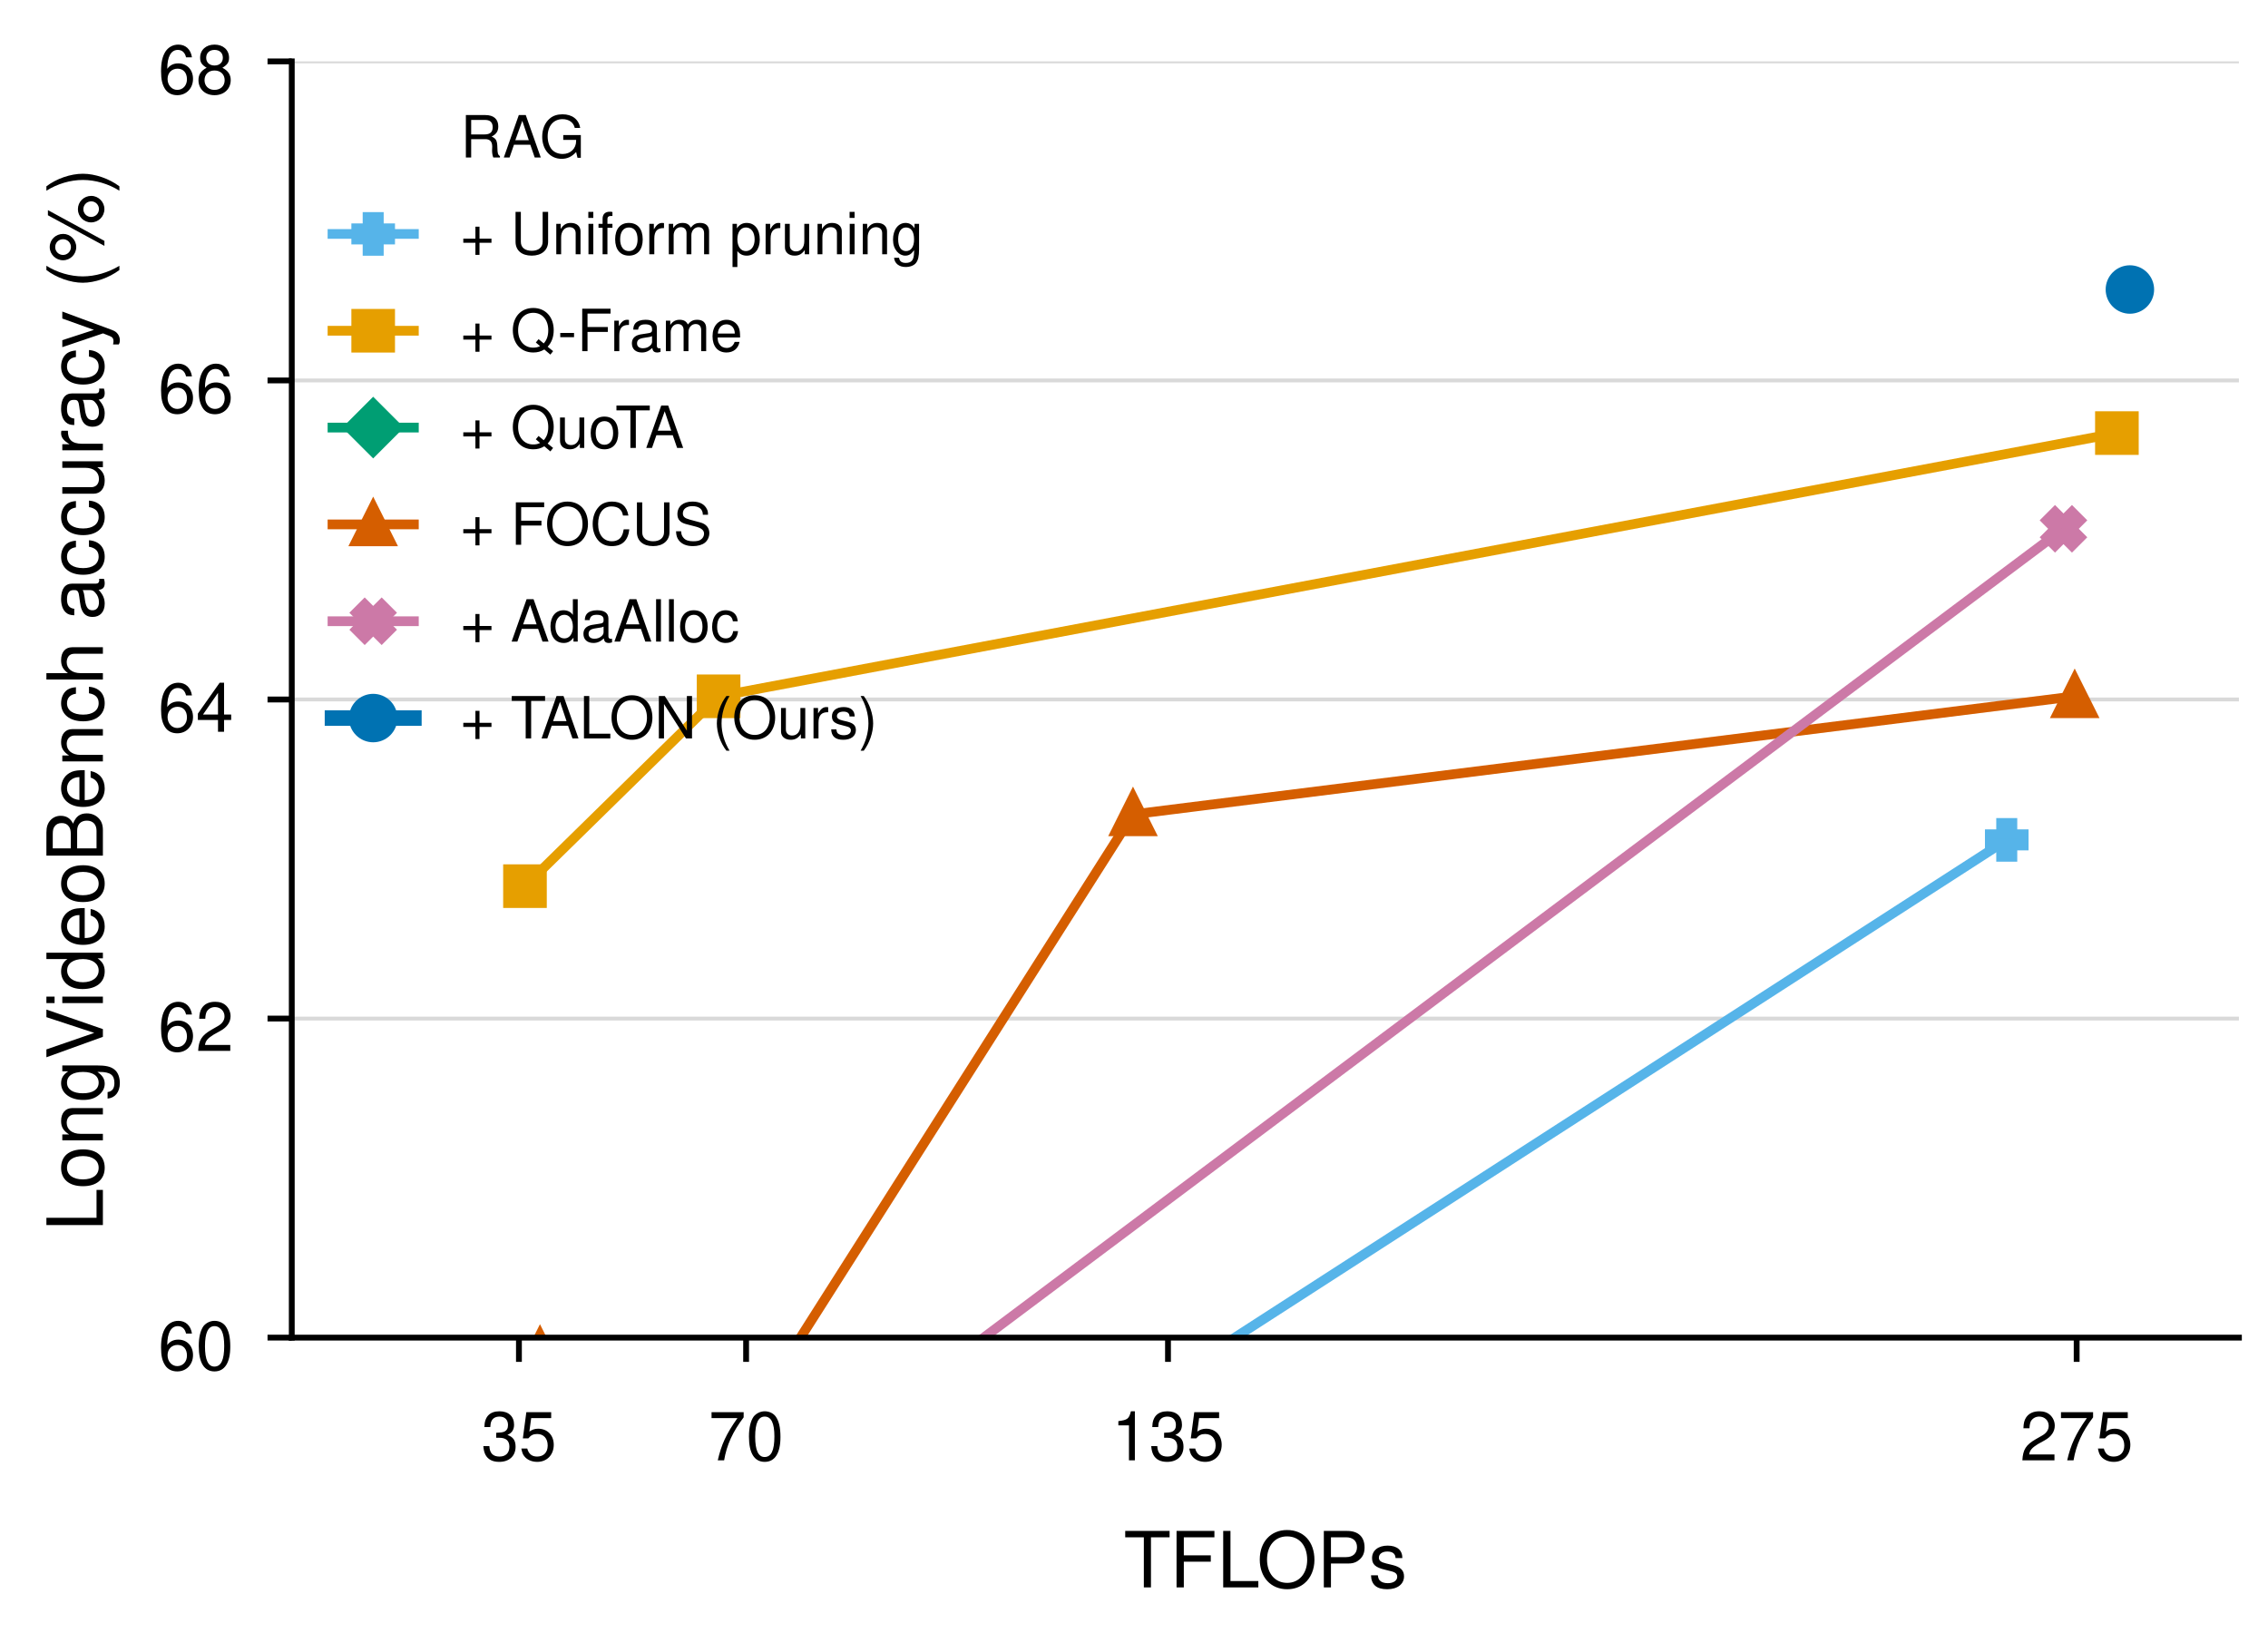
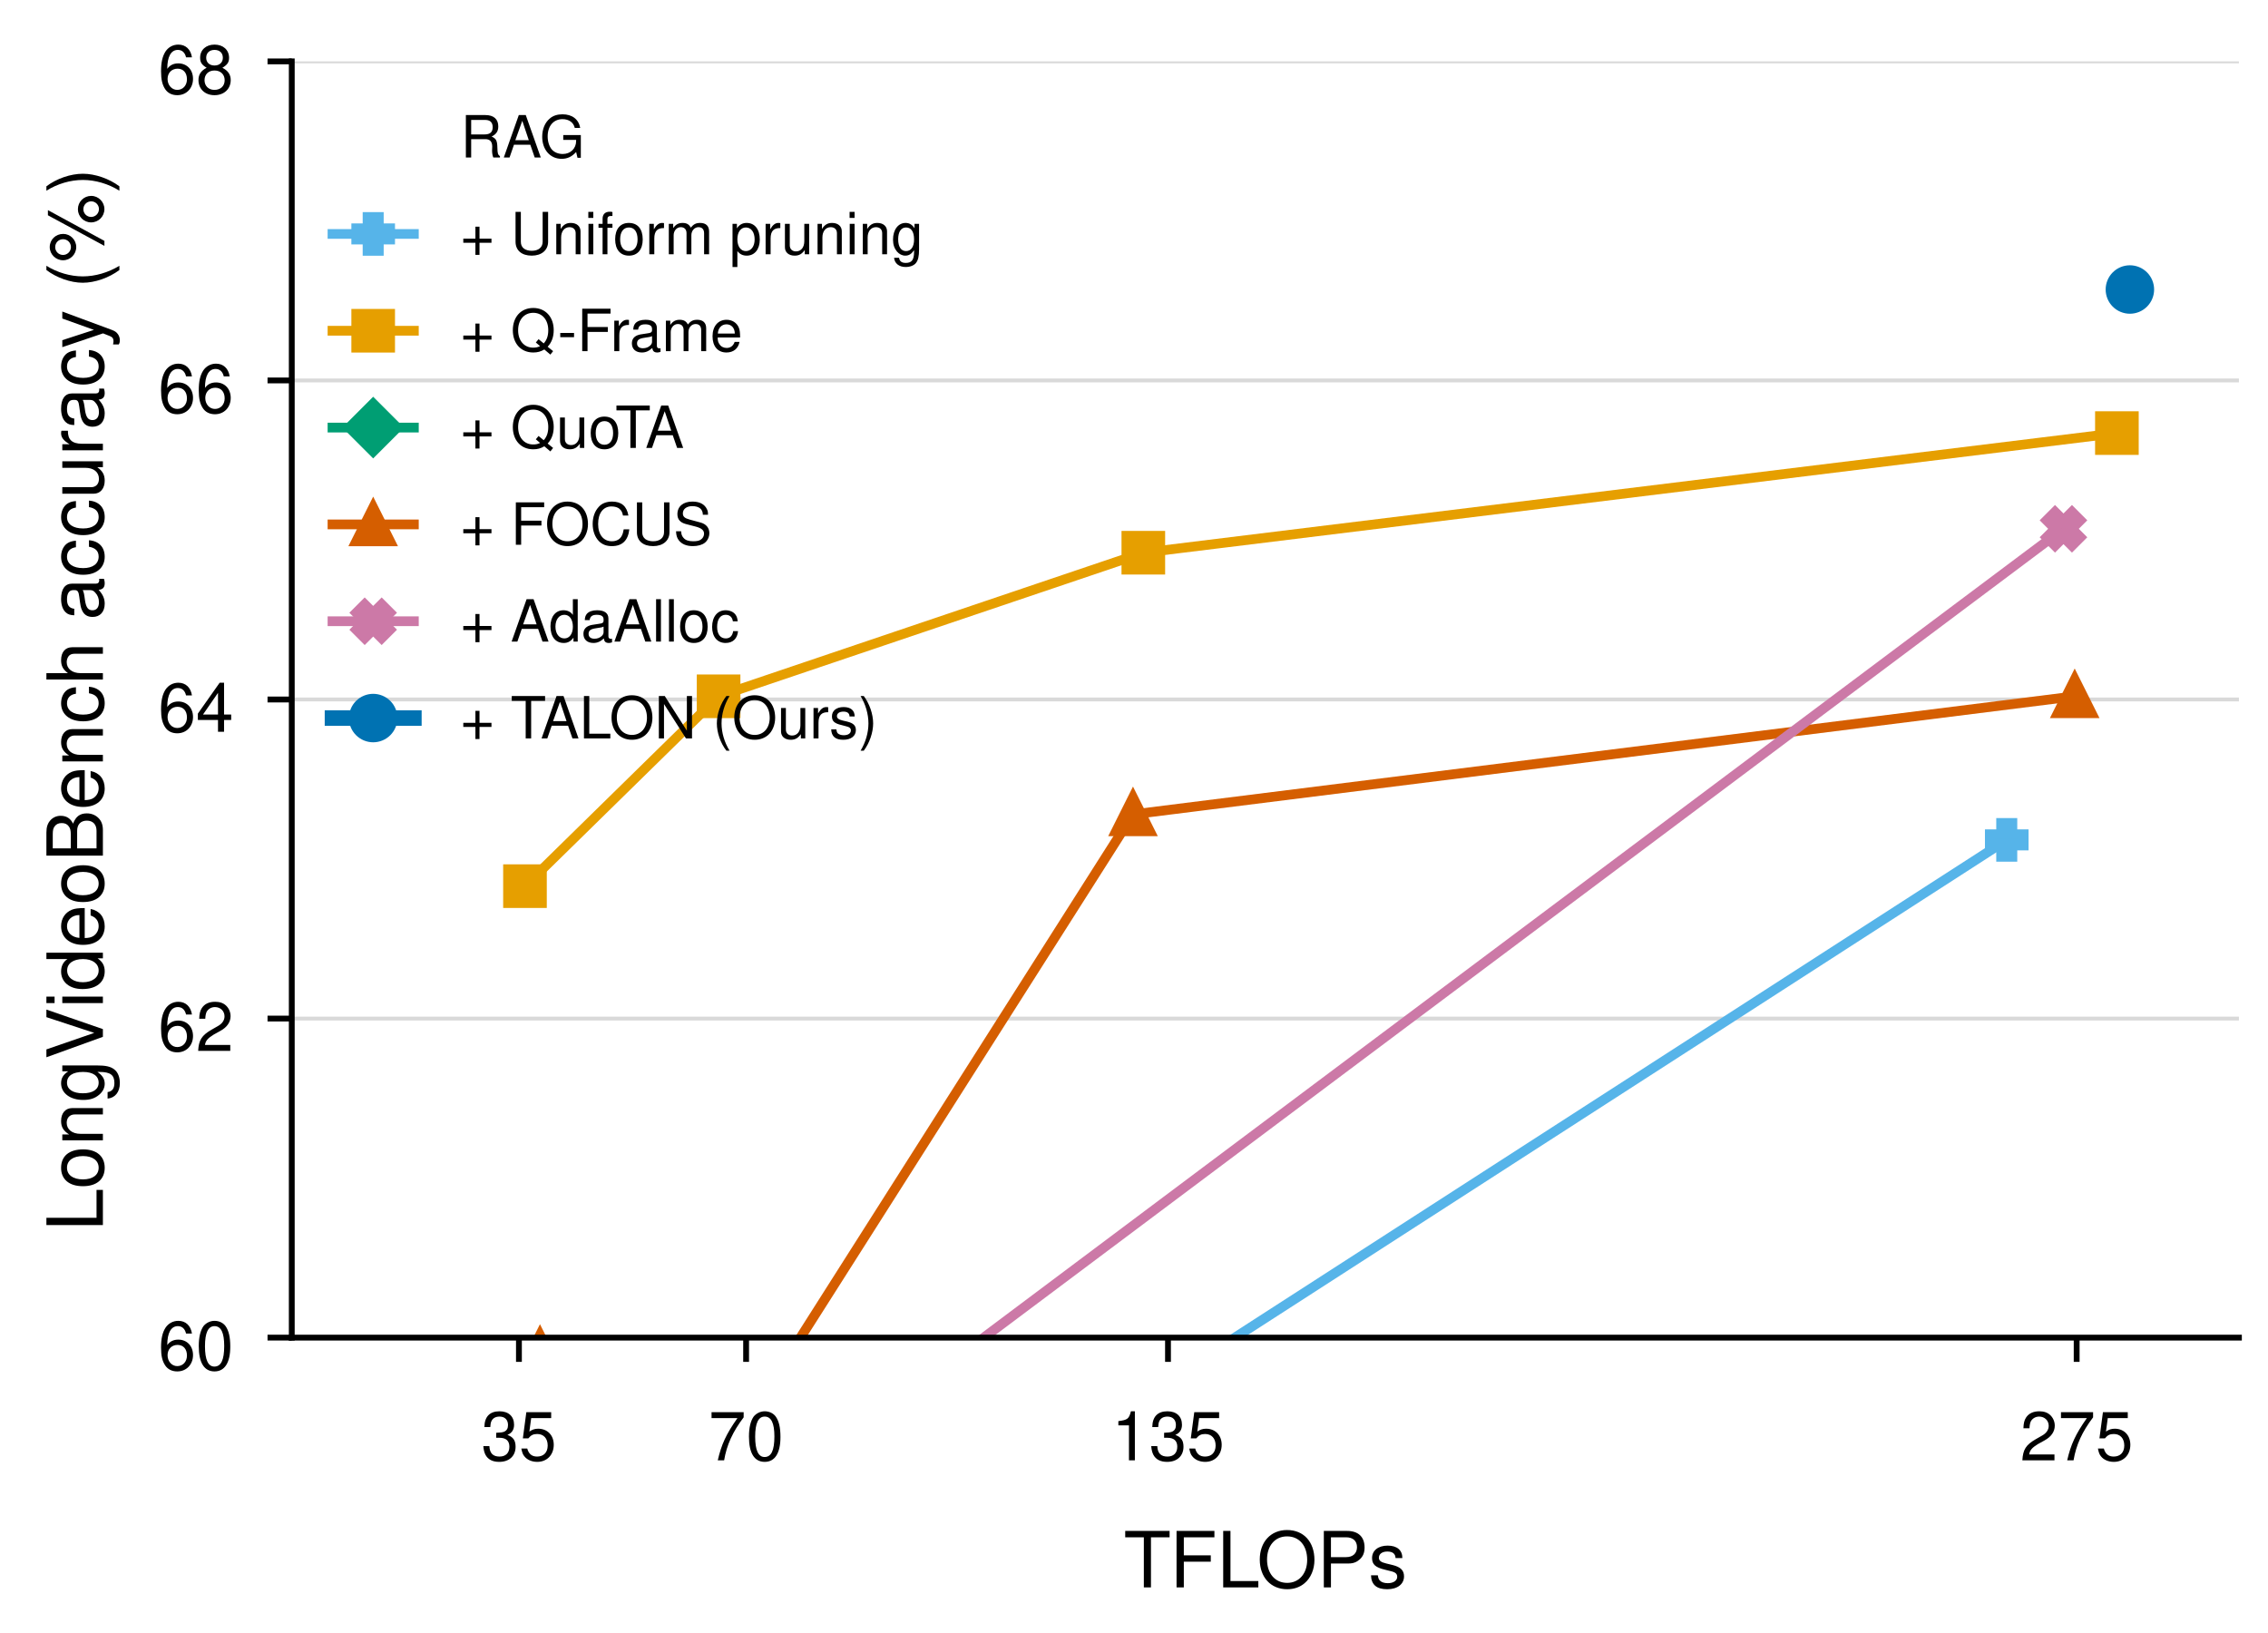
<svg xmlns="http://www.w3.org/2000/svg" xmlns:xlink="http://www.w3.org/1999/xlink" width="234pt" height="168.48pt" viewBox="0 0 234 168.48" version="1.1">
  <defs>
    <style type="text/css">*{stroke-linejoin: round; stroke-linecap: butt}</style>
  </defs>
  <g id="figure_1">
    <g id="patch_1">
      <path d="M 0 168.48  L 234 168.48  L 234 0  L 0 0  z " style="fill: #ffffff" />
    </g>
    <g id="axes_1">
      <g id="patch_2">
        <path d="M 30.103 138.005  L 231 138.005  L 231 6.332  L 30.103 6.332  z " style="fill: #ffffff" />
      </g>
      <g id="matplotlib.axis_1">
        <g id="xtick_1">
          <g id="line2d_1">
            <defs>
-               <path id="m3c666b5dbd" d="M 0 0  L 0 2.5  " style="stroke: #000000; stroke-width: 0.6" />
+               <path id="m4795b0140d" d="M 0 0  L 0 2.5  " style="stroke: #000000; stroke-width: 0.6" />
            </defs>
            <g>
-               <use xlink:href="#m3c666b5dbd" x="53.541" y="138.005" style="stroke: #000000; stroke-width: 0.6" />
+               <use xlink:href="#m4795b0140d" x="53.541" y="138.005" style="stroke: #000000; stroke-width: 0.6" />
            </g>
          </g>
          <g id="text_1">
            <text style="font-size: 7px; font-family: 'Helvetica Neue', 'Helvetica', 'Arial', 'TeX Gyre Heros', 'Nimbus Sans', 'Liberation Sans', 'DejaVu Sans', sans-serif; text-anchor: middle" x="53.541" y="150.669" transform="rotate(-0 53.54128 150.6688)">35</text>
          </g>
        </g>
        <g id="xtick_2">
          <g id="line2d_2">
            <g>
-               <use xlink:href="#m3c666b5dbd" x="76.979" y="138.005" style="stroke: #000000; stroke-width: 0.6" />
+               <use xlink:href="#m4795b0140d" x="76.979" y="138.005" style="stroke: #000000; stroke-width: 0.6" />
            </g>
          </g>
          <g id="text_2">
            <text style="font-size: 7px; font-family: 'Helvetica Neue', 'Helvetica', 'Arial', 'TeX Gyre Heros', 'Nimbus Sans', 'Liberation Sans', 'DejaVu Sans', sans-serif; text-anchor: middle" x="76.979" y="150.669" transform="rotate(-0 76.97919 150.6688)">70</text>
          </g>
        </g>
        <g id="xtick_3">
          <g id="line2d_3">
            <g>
-               <use xlink:href="#m3c666b5dbd" x="120.507" y="138.005" style="stroke: #000000; stroke-width: 0.6" />
+               <use xlink:href="#m4795b0140d" x="120.507" y="138.005" style="stroke: #000000; stroke-width: 0.6" />
            </g>
          </g>
          <g id="text_3">
            <text style="font-size: 7px; font-family: 'Helvetica Neue', 'Helvetica', 'Arial', 'TeX Gyre Heros', 'Nimbus Sans', 'Liberation Sans', 'DejaVu Sans', sans-serif; text-anchor: middle" x="120.507" y="150.669" transform="rotate(-0 120.5067 150.6688)">135</text>
          </g>
        </g>
        <g id="xtick_4">
          <g id="line2d_4">
            <g>
-               <use xlink:href="#m3c666b5dbd" x="214.258" y="138.005" style="stroke: #000000; stroke-width: 0.6" />
+               <use xlink:href="#m4795b0140d" x="214.258" y="138.005" style="stroke: #000000; stroke-width: 0.6" />
            </g>
          </g>
          <g id="text_4">
            <text style="font-size: 7px; font-family: 'Helvetica Neue', 'Helvetica', 'Arial', 'TeX Gyre Heros', 'Nimbus Sans', 'Liberation Sans', 'DejaVu Sans', sans-serif; text-anchor: middle" x="214.258" y="150.669" transform="rotate(-0 214.2584 150.6688)">275</text>
          </g>
        </g>
        <g id="text_5">
          <text style="font-size: 8px; font-family: 'Helvetica Neue', 'Helvetica', 'Arial', 'TeX Gyre Heros', 'Nimbus Sans', 'Liberation Sans', 'DejaVu Sans', sans-serif; text-anchor: middle" x="130.552" y="163.776" transform="rotate(-0 130.5516 163.7758)">TFLOPs</text>
        </g>
      </g>
      <g id="matplotlib.axis_2">
        <g id="ytick_1">
          <g id="line2d_5">
-             <path d="M 30.103 138.005  L 231 138.005  " clip-path="url(#p33343d432c)" style="fill: none; stroke: #d9d9d9; stroke-width: 0.4; stroke-linecap: square" />
+             <path d="M 30.103 138.005  L 231 138.005  " clip-path="url(#pa085cff423)" style="fill: none; stroke: #d9d9d9; stroke-width: 0.4; stroke-linecap: square" />
          </g>
          <g id="line2d_6">
            <defs>
-               <path id="m0d4e10170f" d="M 0 0  L -2.5 0  " style="stroke: #000000; stroke-width: 0.6" />
+               <path id="mb2eb70597b" d="M 0 0  L -2.5 0  " style="stroke: #000000; stroke-width: 0.6" />
            </defs>
            <g>
-               <use xlink:href="#m0d4e10170f" x="30.103" y="138.005" style="stroke: #000000; stroke-width: 0.6" />
+               <use xlink:href="#mb2eb70597b" x="30.103" y="138.005" style="stroke: #000000; stroke-width: 0.6" />
            </g>
          </g>
          <g id="text_6">
            <text style="font-size: 7px; font-family: 'Helvetica Neue', 'Helvetica', 'Arial', 'TeX Gyre Heros', 'Nimbus Sans', 'Liberation Sans', 'DejaVu Sans', sans-serif; text-anchor: end" x="24.103" y="141.337" transform="rotate(-0 24.10337 141.3368)">60</text>
          </g>
        </g>
        <g id="ytick_2">
          <g id="line2d_7">
-             <path d="M 30.103 105.087  L 231 105.087  " clip-path="url(#p33343d432c)" style="fill: none; stroke: #d9d9d9; stroke-width: 0.4; stroke-linecap: square" />
+             <path d="M 30.103 105.087  L 231 105.087  " clip-path="url(#pa085cff423)" style="fill: none; stroke: #d9d9d9; stroke-width: 0.4; stroke-linecap: square" />
          </g>
          <g id="line2d_8">
            <g>
-               <use xlink:href="#m0d4e10170f" x="30.103" y="105.087" style="stroke: #000000; stroke-width: 0.6" />
+               <use xlink:href="#mb2eb70597b" x="30.103" y="105.087" style="stroke: #000000; stroke-width: 0.6" />
            </g>
          </g>
          <g id="text_7">
            <text style="font-size: 7px; font-family: 'Helvetica Neue', 'Helvetica', 'Arial', 'TeX Gyre Heros', 'Nimbus Sans', 'Liberation Sans', 'DejaVu Sans', sans-serif; text-anchor: end" x="24.103" y="108.419" transform="rotate(-0 24.10337 108.4186)">62</text>
          </g>
        </g>
        <g id="ytick_3">
          <g id="line2d_9">
-             <path d="M 30.103 72.168  L 231 72.168  " clip-path="url(#p33343d432c)" style="fill: none; stroke: #d9d9d9; stroke-width: 0.4; stroke-linecap: square" />
+             <path d="M 30.103 72.168  L 231 72.168  " clip-path="url(#pa085cff423)" style="fill: none; stroke: #d9d9d9; stroke-width: 0.4; stroke-linecap: square" />
          </g>
          <g id="line2d_10">
            <g>
-               <use xlink:href="#m0d4e10170f" x="30.103" y="72.168" style="stroke: #000000; stroke-width: 0.6" />
+               <use xlink:href="#mb2eb70597b" x="30.103" y="72.168" style="stroke: #000000; stroke-width: 0.6" />
            </g>
          </g>
          <g id="text_8">
            <text style="font-size: 7px; font-family: 'Helvetica Neue', 'Helvetica', 'Arial', 'TeX Gyre Heros', 'Nimbus Sans', 'Liberation Sans', 'DejaVu Sans', sans-serif; text-anchor: end" x="24.103" y="75.501" transform="rotate(-0 24.10337 75.5005)">64</text>
          </g>
        </g>
        <g id="ytick_4">
          <g id="line2d_11">
-             <path d="M 30.103 39.25  L 231 39.25  " clip-path="url(#p33343d432c)" style="fill: none; stroke: #d9d9d9; stroke-width: 0.4; stroke-linecap: square" />
+             <path d="M 30.103 39.25  L 231 39.25  " clip-path="url(#pa085cff423)" style="fill: none; stroke: #d9d9d9; stroke-width: 0.4; stroke-linecap: square" />
          </g>
          <g id="line2d_12">
            <g>
-               <use xlink:href="#m0d4e10170f" x="30.103" y="39.25" style="stroke: #000000; stroke-width: 0.6" />
+               <use xlink:href="#mb2eb70597b" x="30.103" y="39.25" style="stroke: #000000; stroke-width: 0.6" />
            </g>
          </g>
          <g id="text_9">
            <text style="font-size: 7px; font-family: 'Helvetica Neue', 'Helvetica', 'Arial', 'TeX Gyre Heros', 'Nimbus Sans', 'Liberation Sans', 'DejaVu Sans', sans-serif; text-anchor: end" x="24.103" y="42.582" transform="rotate(-0 24.10337 42.58237)">66</text>
          </g>
        </g>
        <g id="ytick_5">
          <g id="line2d_13">
-             <path d="M 30.103 6.332  L 231 6.332  " clip-path="url(#p33343d432c)" style="fill: none; stroke: #d9d9d9; stroke-width: 0.4; stroke-linecap: square" />
+             <path d="M 30.103 6.332  L 231 6.332  " clip-path="url(#pa085cff423)" style="fill: none; stroke: #d9d9d9; stroke-width: 0.4; stroke-linecap: square" />
          </g>
          <g id="line2d_14">
            <g>
-               <use xlink:href="#m0d4e10170f" x="30.103" y="6.332" style="stroke: #000000; stroke-width: 0.6" />
+               <use xlink:href="#mb2eb70597b" x="30.103" y="6.332" style="stroke: #000000; stroke-width: 0.6" />
            </g>
          </g>
          <g id="text_10">
            <text style="font-size: 7px; font-family: 'Helvetica Neue', 'Helvetica', 'Arial', 'TeX Gyre Heros', 'Nimbus Sans', 'Liberation Sans', 'DejaVu Sans', sans-serif; text-anchor: end" x="24.103" y="9.664" transform="rotate(-0 24.10337 9.66424)">68</text>
          </g>
        </g>
        <g id="text_11">
          <text style="font-size: 8px; font-family: 'Helvetica Neue', 'Helvetica', 'Arial', 'TeX Gyre Heros', 'Nimbus Sans', 'Liberation Sans', 'DejaVu Sans', sans-serif; text-anchor: middle" x="10.616" y="72.168" transform="rotate(-90 10.61624 72.1685)">LongVideoBench accuracy (%)</text>
        </g>
      </g>
      <g id="line2d_15" />
      <g id="line2d_16">
-         <path d="M 78.581 169.48  L 207.046 86.652  " clip-path="url(#p33343d432c)" style="fill: none; stroke: #56b4e9; stroke-linecap: square" />
-         <defs>
-           <path id="mca6f437f96" d="M -0.583 1.75  L 0.583 1.75  L 0.583 0.583  L 1.75 0.583  L 1.75 -0.583  L 0.583 -0.583  L 0.583 -1.75  L -0.583 -1.75  L -0.583 -0.583  L -1.75 -0.583  L -1.75 0.583  L -0.583 0.583  z " style="stroke: #56b4e9; stroke-linejoin: miter" />
-         </defs>
-         <g clip-path="url(#p33343d432c)">
-           <use xlink:href="#mca6f437f96" x="46.731" y="190.015" style="fill: #56b4e9; stroke: #56b4e9; stroke-linejoin: miter" />
-           <use xlink:href="#mca6f437f96" x="207.046" y="86.652" style="fill: #56b4e9; stroke: #56b4e9; stroke-linejoin: miter" />
+         <path d="M 78.581 169.48  L 207.046 86.652  " clip-path="url(#pa085cff423)" style="fill: none; stroke: #56b4e9; stroke-linecap: square" />
+         <defs>
+           <path id="mbf5c1325b9" d="M -0.583 1.75  L 0.583 1.75  L 0.583 0.583  L 1.75 0.583  L 1.75 -0.583  L 0.583 -0.583  L 0.583 -1.75  L -0.583 -1.75  L -0.583 -0.583  L -1.75 -0.583  L -1.75 0.583  L -0.583 0.583  z " style="stroke: #56b4e9; stroke-linejoin: miter" />
+         </defs>
+         <g clip-path="url(#pa085cff423)">
+           <use xlink:href="#mbf5c1325b9" x="46.731" y="190.015" style="fill: #56b4e9; stroke: #56b4e9; stroke-linejoin: miter" />
+           <use xlink:href="#mbf5c1325b9" x="207.046" y="86.652" style="fill: #56b4e9; stroke: #56b4e9; stroke-linejoin: miter" />
        </g>
      </g>
      <g id="line2d_17">
-         <path d="M 54.164 91.426  L 74.14 71.839  L 218.41 44.682  " clip-path="url(#p33343d432c)" style="fill: none; stroke: #e69f00; stroke-linecap: square" />
-         <defs>
-           <path id="ma5d6084705" d="M -1.75 1.75  L 1.75 1.75  L 1.75 -1.75  L -1.75 -1.75  z " style="stroke: #e69f00; stroke-linejoin: miter" />
-         </defs>
-         <g clip-path="url(#p33343d432c)">
-           <use xlink:href="#ma5d6084705" x="54.164" y="91.426" style="fill: #e69f00; stroke: #e69f00; stroke-linejoin: miter" />
-           <use xlink:href="#ma5d6084705" x="74.14" y="71.839" style="fill: #e69f00; stroke: #e69f00; stroke-linejoin: miter" />
-           <use xlink:href="#ma5d6084705" x="218.41" y="44.682" style="fill: #e69f00; stroke: #e69f00; stroke-linejoin: miter" />
+         <path d="M 54.164 91.426  L 74.14 71.839  L 117.962 57.026  L 218.41 44.682  " clip-path="url(#pa085cff423)" style="fill: none; stroke: #e69f00; stroke-linecap: square" />
+         <defs>
+           <path id="m5d110768fe" d="M -1.75 1.75  L 1.75 1.75  L 1.75 -1.75  L -1.75 -1.75  z " style="stroke: #e69f00; stroke-linejoin: miter" />
+         </defs>
+         <g clip-path="url(#pa085cff423)">
+           <use xlink:href="#m5d110768fe" x="54.164" y="91.426" style="fill: #e69f00; stroke: #e69f00; stroke-linejoin: miter" />
+           <use xlink:href="#m5d110768fe" x="74.14" y="71.839" style="fill: #e69f00; stroke: #e69f00; stroke-linejoin: miter" />
+           <use xlink:href="#m5d110768fe" x="117.962" y="57.026" style="fill: #e69f00; stroke: #e69f00; stroke-linejoin: miter" />
+           <use xlink:href="#m5d110768fe" x="218.41" y="44.682" style="fill: #e69f00; stroke: #e69f00; stroke-linejoin: miter" />
        </g>
      </g>
      <g id="line2d_18">
-         <path clip-path="url(#p33343d432c)" style="fill: none; stroke: #009e73; stroke-linecap: square" />
-         <defs>
-           <path id="m94ebda129c" d="M -0 2.475  L 2.475 0  L 0 -2.475  L -2.475 -0  z " style="stroke: #009e73; stroke-linejoin: miter" />
-         </defs>
-         <g clip-path="url(#p33343d432c)">
-           <use xlink:href="#m94ebda129c" x="1273.652" y="28.717" style="fill: #009e73; stroke: #009e73; stroke-linejoin: miter" />
+         <path clip-path="url(#pa085cff423)" style="fill: none; stroke: #009e73; stroke-linecap: square" />
+         <defs>
+           <path id="m7921e84688" d="M -0 2.475  L 2.475 0  L 0 -2.475  L -2.475 -0  z " style="stroke: #009e73; stroke-linejoin: miter" />
+         </defs>
+         <g clip-path="url(#pa085cff423)">
+           <use xlink:href="#m7921e84688" x="1273.652" y="28.717" style="fill: #009e73; stroke: #009e73; stroke-linejoin: miter" />
        </g>
      </g>
      <g id="line2d_19">
-         <path d="M 55.711 139.486  L 73.798 151.83  L 116.897 84.019  L 214.057 71.839  " clip-path="url(#p33343d432c)" style="fill: none; stroke: #d55e00; stroke-linecap: square" />
-         <defs>
-           <path id="m497d350c73" d="M 0 -1.75  L -1.75 1.75  L 1.75 1.75  z " style="stroke: #d55e00; stroke-linejoin: miter" />
-         </defs>
-         <g clip-path="url(#p33343d432c)">
-           <use xlink:href="#m497d350c73" x="55.711" y="139.486" style="fill: #d55e00; stroke: #d55e00; stroke-linejoin: miter" />
-           <use xlink:href="#m497d350c73" x="73.798" y="151.83" style="fill: #d55e00; stroke: #d55e00; stroke-linejoin: miter" />
-           <use xlink:href="#m497d350c73" x="116.897" y="84.019" style="fill: #d55e00; stroke: #d55e00; stroke-linejoin: miter" />
-           <use xlink:href="#m497d350c73" x="214.057" y="71.839" style="fill: #d55e00; stroke: #d55e00; stroke-linejoin: miter" />
+         <path d="M 55.711 139.486  L 73.798 151.83  L 116.897 84.019  L 214.057 71.839  " clip-path="url(#pa085cff423)" style="fill: none; stroke: #d55e00; stroke-linecap: square" />
+         <defs>
+           <path id="medc5fc3d1f" d="M 0 -1.75  L -1.75 1.75  L 1.75 1.75  z " style="stroke: #d55e00; stroke-linejoin: miter" />
+         </defs>
+         <g clip-path="url(#pa085cff423)">
+           <use xlink:href="#medc5fc3d1f" x="55.711" y="139.486" style="fill: #d55e00; stroke: #d55e00; stroke-linejoin: miter" />
+           <use xlink:href="#medc5fc3d1f" x="73.798" y="151.83" style="fill: #d55e00; stroke: #d55e00; stroke-linejoin: miter" />
+           <use xlink:href="#medc5fc3d1f" x="116.897" y="84.019" style="fill: #d55e00; stroke: #d55e00; stroke-linejoin: miter" />
+           <use xlink:href="#medc5fc3d1f" x="214.057" y="71.839" style="fill: #d55e00; stroke: #d55e00; stroke-linejoin: miter" />
        </g>
      </g>
      <g id="line2d_20">
-         <path d="M 76.443 156.768  L 212.899 54.557  " clip-path="url(#p33343d432c)" style="fill: none; stroke: #cc79a7; stroke-linecap: square" />
-         <defs>
-           <path id="m580823f6d0" d="M -0.875 1.75  L 0 0.875  L 0.875 1.75  L 1.75 0.875  L 0.875 0  L 1.75 -0.875  L 0.875 -1.75  L 0 -0.875  L -0.875 -1.75  L -1.75 -0.875  L -0.875 0  L -1.75 0.875  z " style="stroke: #cc79a7; stroke-linejoin: miter" />
-         </defs>
-         <g clip-path="url(#p33343d432c)">
-           <use xlink:href="#m580823f6d0" x="76.443" y="156.768" style="fill: #cc79a7; stroke: #cc79a7; stroke-linejoin: miter" />
-           <use xlink:href="#m580823f6d0" x="212.899" y="54.557" style="fill: #cc79a7; stroke: #cc79a7; stroke-linejoin: miter" />
+         <path d="M 76.443 156.768  L 212.899 54.557  " clip-path="url(#pa085cff423)" style="fill: none; stroke: #cc79a7; stroke-linecap: square" />
+         <defs>
+           <path id="m831b051a73" d="M -0.875 1.75  L 0 0.875  L 0.875 1.75  L 1.75 0.875  L 0.875 0  L 1.75 -0.875  L 0.875 -1.75  L 0 -0.875  L -0.875 -1.75  L -1.75 -0.875  L -0.875 0  L -1.75 0.875  z " style="stroke: #cc79a7; stroke-linejoin: miter" />
+         </defs>
+         <g clip-path="url(#pa085cff423)">
+           <use xlink:href="#m831b051a73" x="76.443" y="156.768" style="fill: #cc79a7; stroke: #cc79a7; stroke-linejoin: miter" />
+           <use xlink:href="#m831b051a73" x="212.899" y="54.557" style="fill: #cc79a7; stroke: #cc79a7; stroke-linejoin: miter" />
        </g>
      </g>
      <g id="patch_3">
        <path d="M 30.103 138.005  L 30.103 6.332  " style="fill: none; stroke: #000000; stroke-width: 0.6; stroke-linejoin: miter; stroke-linecap: square" />
      </g>
      <g id="patch_4">
        <path d="M 30.103 138.005  L 231 138.005  " style="fill: none; stroke: #000000; stroke-width: 0.6; stroke-linejoin: miter; stroke-linecap: square" />
      </g>
      <g id="line2d_21">
-         <path d="M 219.75 29.869  " clip-path="url(#p33343d432c)" style="fill: none; stroke: #0072b2; stroke-width: 1.6; stroke-linecap: square" />
-         <defs>
-           <path id="m2434c44379" d="M 0 2  C 0.53 2 1.039 1.789 1.414 1.414  C 1.789 1.039 2 0.53 2 0  C 2 -0.53 1.789 -1.039 1.414 -1.414  C 1.039 -1.789 0.53 -2 0 -2  C -0.53 -2 -1.039 -1.789 -1.414 -1.414  C -1.789 -1.039 -2 -0.53 -2 0  C -2 0.53 -1.789 1.039 -1.414 1.414  C -1.039 1.789 -0.53 2 0 2  z " style="stroke: #0072b2" />
-         </defs>
-         <g clip-path="url(#p33343d432c)">
-           <use xlink:href="#m2434c44379" x="219.75" y="29.869" style="fill: #0072b2; stroke: #0072b2" />
+         <path d="M 219.75 29.869  " clip-path="url(#pa085cff423)" style="fill: none; stroke: #0072b2; stroke-width: 1.6; stroke-linecap: square" />
+         <defs>
+           <path id="m0ad5868bd1" d="M 0 2  C 0.53 2 1.039 1.789 1.414 1.414  C 1.789 1.039 2 0.53 2 0  C 2 -0.53 1.789 -1.039 1.414 -1.414  C 1.039 -1.789 0.53 -2 0 -2  C -0.53 -2 -1.039 -1.789 -1.414 -1.414  C -1.789 -1.039 -2 -0.53 -2 0  C -2 0.53 -1.789 1.039 -1.414 1.414  C -1.039 1.789 -0.53 2 0 2  z " style="stroke: #0072b2" />
+         </defs>
+         <g clip-path="url(#pa085cff423)">
+           <use xlink:href="#m0ad5868bd1" x="219.75" y="29.869" style="fill: #0072b2; stroke: #0072b2" />
        </g>
      </g>
      <g id="legend_1">
        <g id="line2d_22" />
        <g id="text_12">
          <text style="font-size: 6px; font-family: 'Helvetica Neue', 'Helvetica', 'Arial', 'TeX Gyre Heros', 'Nimbus Sans', 'Liberation Sans', 'DejaVu Sans', sans-serif; text-anchor: start" x="47.503" y="16.244" transform="rotate(-0 47.50337 16.24424)">RAG</text>
        </g>
        <g id="line2d_23">
          <path d="M 34.303 24.134  L 38.503 24.134  L 42.703 24.134  " style="fill: none; stroke: #56b4e9; stroke-linecap: square" />
          <g>
-             <use xlink:href="#mca6f437f96" x="38.503" y="24.134" style="fill: #56b4e9; stroke: #56b4e9; stroke-linejoin: miter" />
+             <use xlink:href="#mbf5c1325b9" x="38.503" y="24.134" style="fill: #56b4e9; stroke: #56b4e9; stroke-linejoin: miter" />
          </g>
        </g>
        <g id="text_13">
          <text style="font-size: 6px; font-family: 'Helvetica Neue', 'Helvetica', 'Arial', 'TeX Gyre Heros', 'Nimbus Sans', 'Liberation Sans', 'DejaVu Sans', sans-serif; text-anchor: start" x="47.503" y="26.234" transform="rotate(-0 47.50337 26.23424)">+ Uniform pruning</text>
        </g>
        <g id="line2d_24">
          <path d="M 34.303 34.124  L 38.503 34.124  L 42.703 34.124  " style="fill: none; stroke: #e69f00; stroke-linecap: square" />
          <g>
-             <use xlink:href="#ma5d6084705" x="38.503" y="34.124" style="fill: #e69f00; stroke: #e69f00; stroke-linejoin: miter" />
+             <use xlink:href="#m5d110768fe" x="38.503" y="34.124" style="fill: #e69f00; stroke: #e69f00; stroke-linejoin: miter" />
          </g>
        </g>
        <g id="text_14">
          <text style="font-size: 6px; font-family: 'Helvetica Neue', 'Helvetica', 'Arial', 'TeX Gyre Heros', 'Nimbus Sans', 'Liberation Sans', 'DejaVu Sans', sans-serif; text-anchor: start" x="47.503" y="36.224" transform="rotate(-0 47.50337 36.22424)">+ Q-Frame</text>
        </g>
        <g id="line2d_25">
          <path d="M 34.303 44.114  L 38.503 44.114  L 42.703 44.114  " style="fill: none; stroke: #009e73; stroke-linecap: square" />
          <g>
-             <use xlink:href="#m94ebda129c" x="38.503" y="44.114" style="fill: #009e73; stroke: #009e73; stroke-linejoin: miter" />
+             <use xlink:href="#m7921e84688" x="38.503" y="44.114" style="fill: #009e73; stroke: #009e73; stroke-linejoin: miter" />
          </g>
        </g>
        <g id="text_15">
          <text style="font-size: 6px; font-family: 'Helvetica Neue', 'Helvetica', 'Arial', 'TeX Gyre Heros', 'Nimbus Sans', 'Liberation Sans', 'DejaVu Sans', sans-serif; text-anchor: start" x="47.503" y="46.214" transform="rotate(-0 47.50337 46.21424)">+ QuoTA</text>
        </g>
        <g id="line2d_26">
          <path d="M 34.303 54.104  L 38.503 54.104  L 42.703 54.104  " style="fill: none; stroke: #d55e00; stroke-linecap: square" />
          <g>
-             <use xlink:href="#m497d350c73" x="38.503" y="54.104" style="fill: #d55e00; stroke: #d55e00; stroke-linejoin: miter" />
+             <use xlink:href="#medc5fc3d1f" x="38.503" y="54.104" style="fill: #d55e00; stroke: #d55e00; stroke-linejoin: miter" />
          </g>
        </g>
        <g id="text_16">
          <text style="font-size: 6px; font-family: 'Helvetica Neue', 'Helvetica', 'Arial', 'TeX Gyre Heros', 'Nimbus Sans', 'Liberation Sans', 'DejaVu Sans', sans-serif; text-anchor: start" x="47.503" y="56.204" transform="rotate(-0 47.50337 56.20424)">+ FOCUS</text>
        </g>
        <g id="line2d_27">
          <path d="M 34.303 64.094  L 38.503 64.094  L 42.703 64.094  " style="fill: none; stroke: #cc79a7; stroke-linecap: square" />
          <g>
-             <use xlink:href="#m580823f6d0" x="38.503" y="64.094" style="fill: #cc79a7; stroke: #cc79a7; stroke-linejoin: miter" />
+             <use xlink:href="#m831b051a73" x="38.503" y="64.094" style="fill: #cc79a7; stroke: #cc79a7; stroke-linejoin: miter" />
          </g>
        </g>
        <g id="text_17">
          <text style="font-size: 6px; font-family: 'Helvetica Neue', 'Helvetica', 'Arial', 'TeX Gyre Heros', 'Nimbus Sans', 'Liberation Sans', 'DejaVu Sans', sans-serif; text-anchor: start" x="47.503" y="66.194" transform="rotate(-0 47.50337 66.19424)">+ AdaAlloc</text>
        </g>
        <g id="line2d_28">
          <path d="M 34.303 74.084  L 38.503 74.084  L 42.703 74.084  " style="fill: none; stroke: #0072b2; stroke-width: 1.6; stroke-linecap: square" />
          <g>
-             <use xlink:href="#m2434c44379" x="38.503" y="74.084" style="fill: #0072b2; stroke: #0072b2" />
+             <use xlink:href="#m0ad5868bd1" x="38.503" y="74.084" style="fill: #0072b2; stroke: #0072b2" />
          </g>
        </g>
        <g id="text_18">
          <text style="font-size: 6px; font-family: 'Helvetica Neue', 'Helvetica', 'Arial', 'TeX Gyre Heros', 'Nimbus Sans', 'Liberation Sans', 'DejaVu Sans', sans-serif; text-anchor: start" x="47.503" y="76.184" transform="rotate(-0 47.50337 76.18424)">+ TALON (Ours)</text>
        </g>
      </g>
    </g>
  </g>
  <defs>
-     <clipPath id="p33343d432c">
+     <clipPath id="pa085cff423">
      <rect x="30.103" y="6.332" width="200.896" height="131.673" />
    </clipPath>
  </defs>
</svg>
